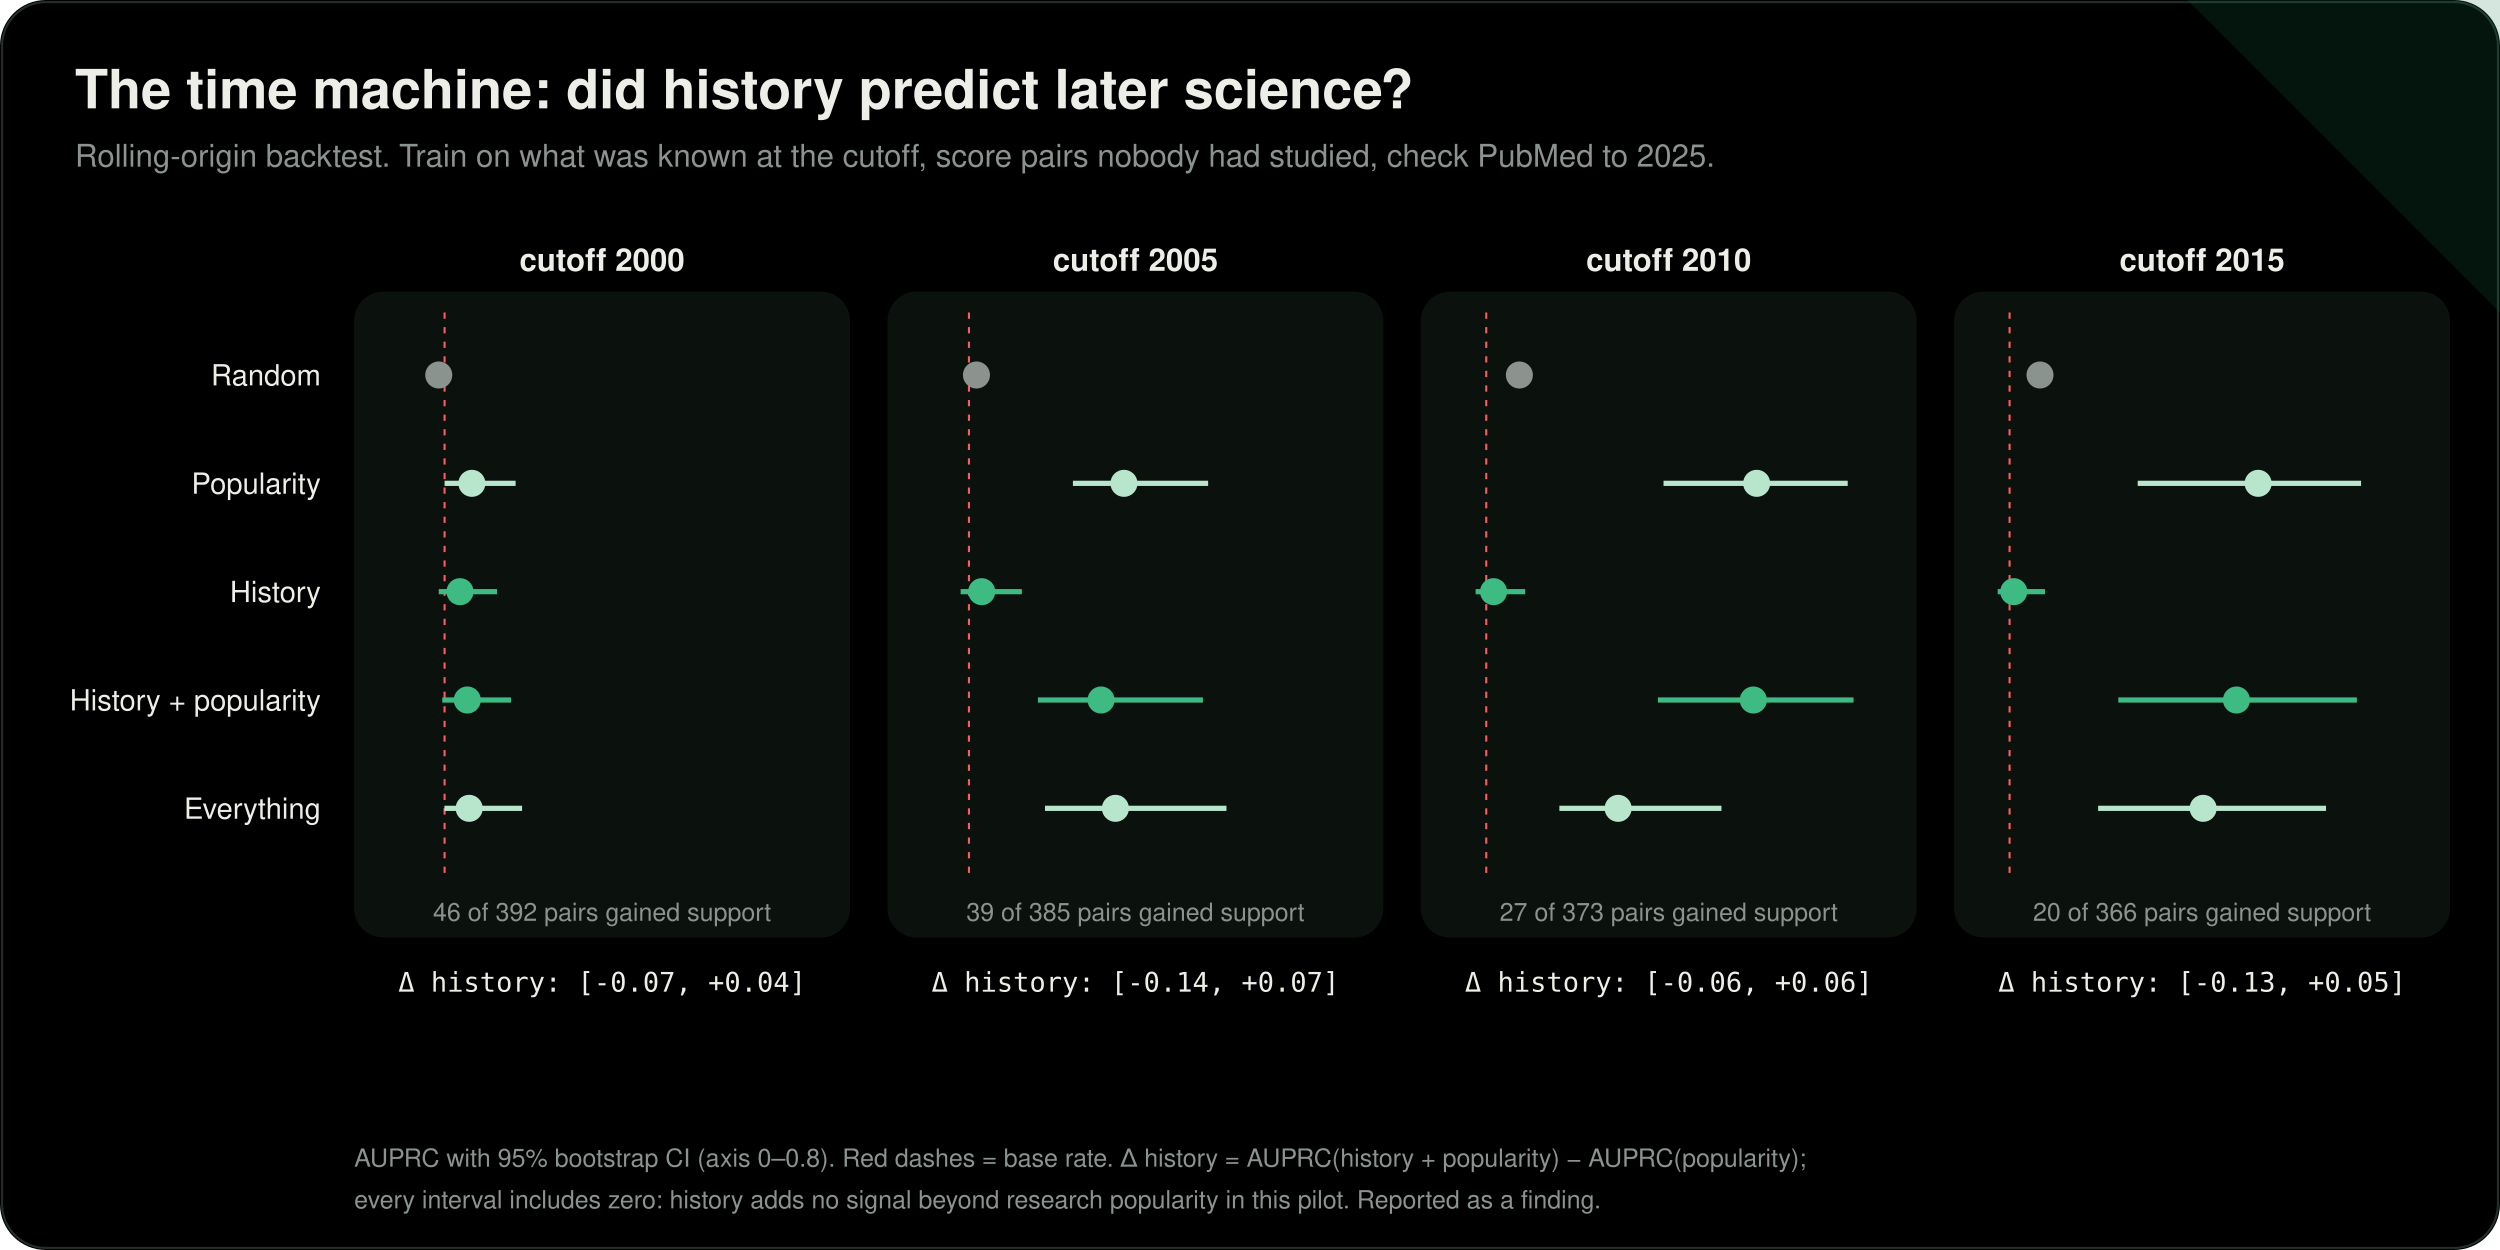
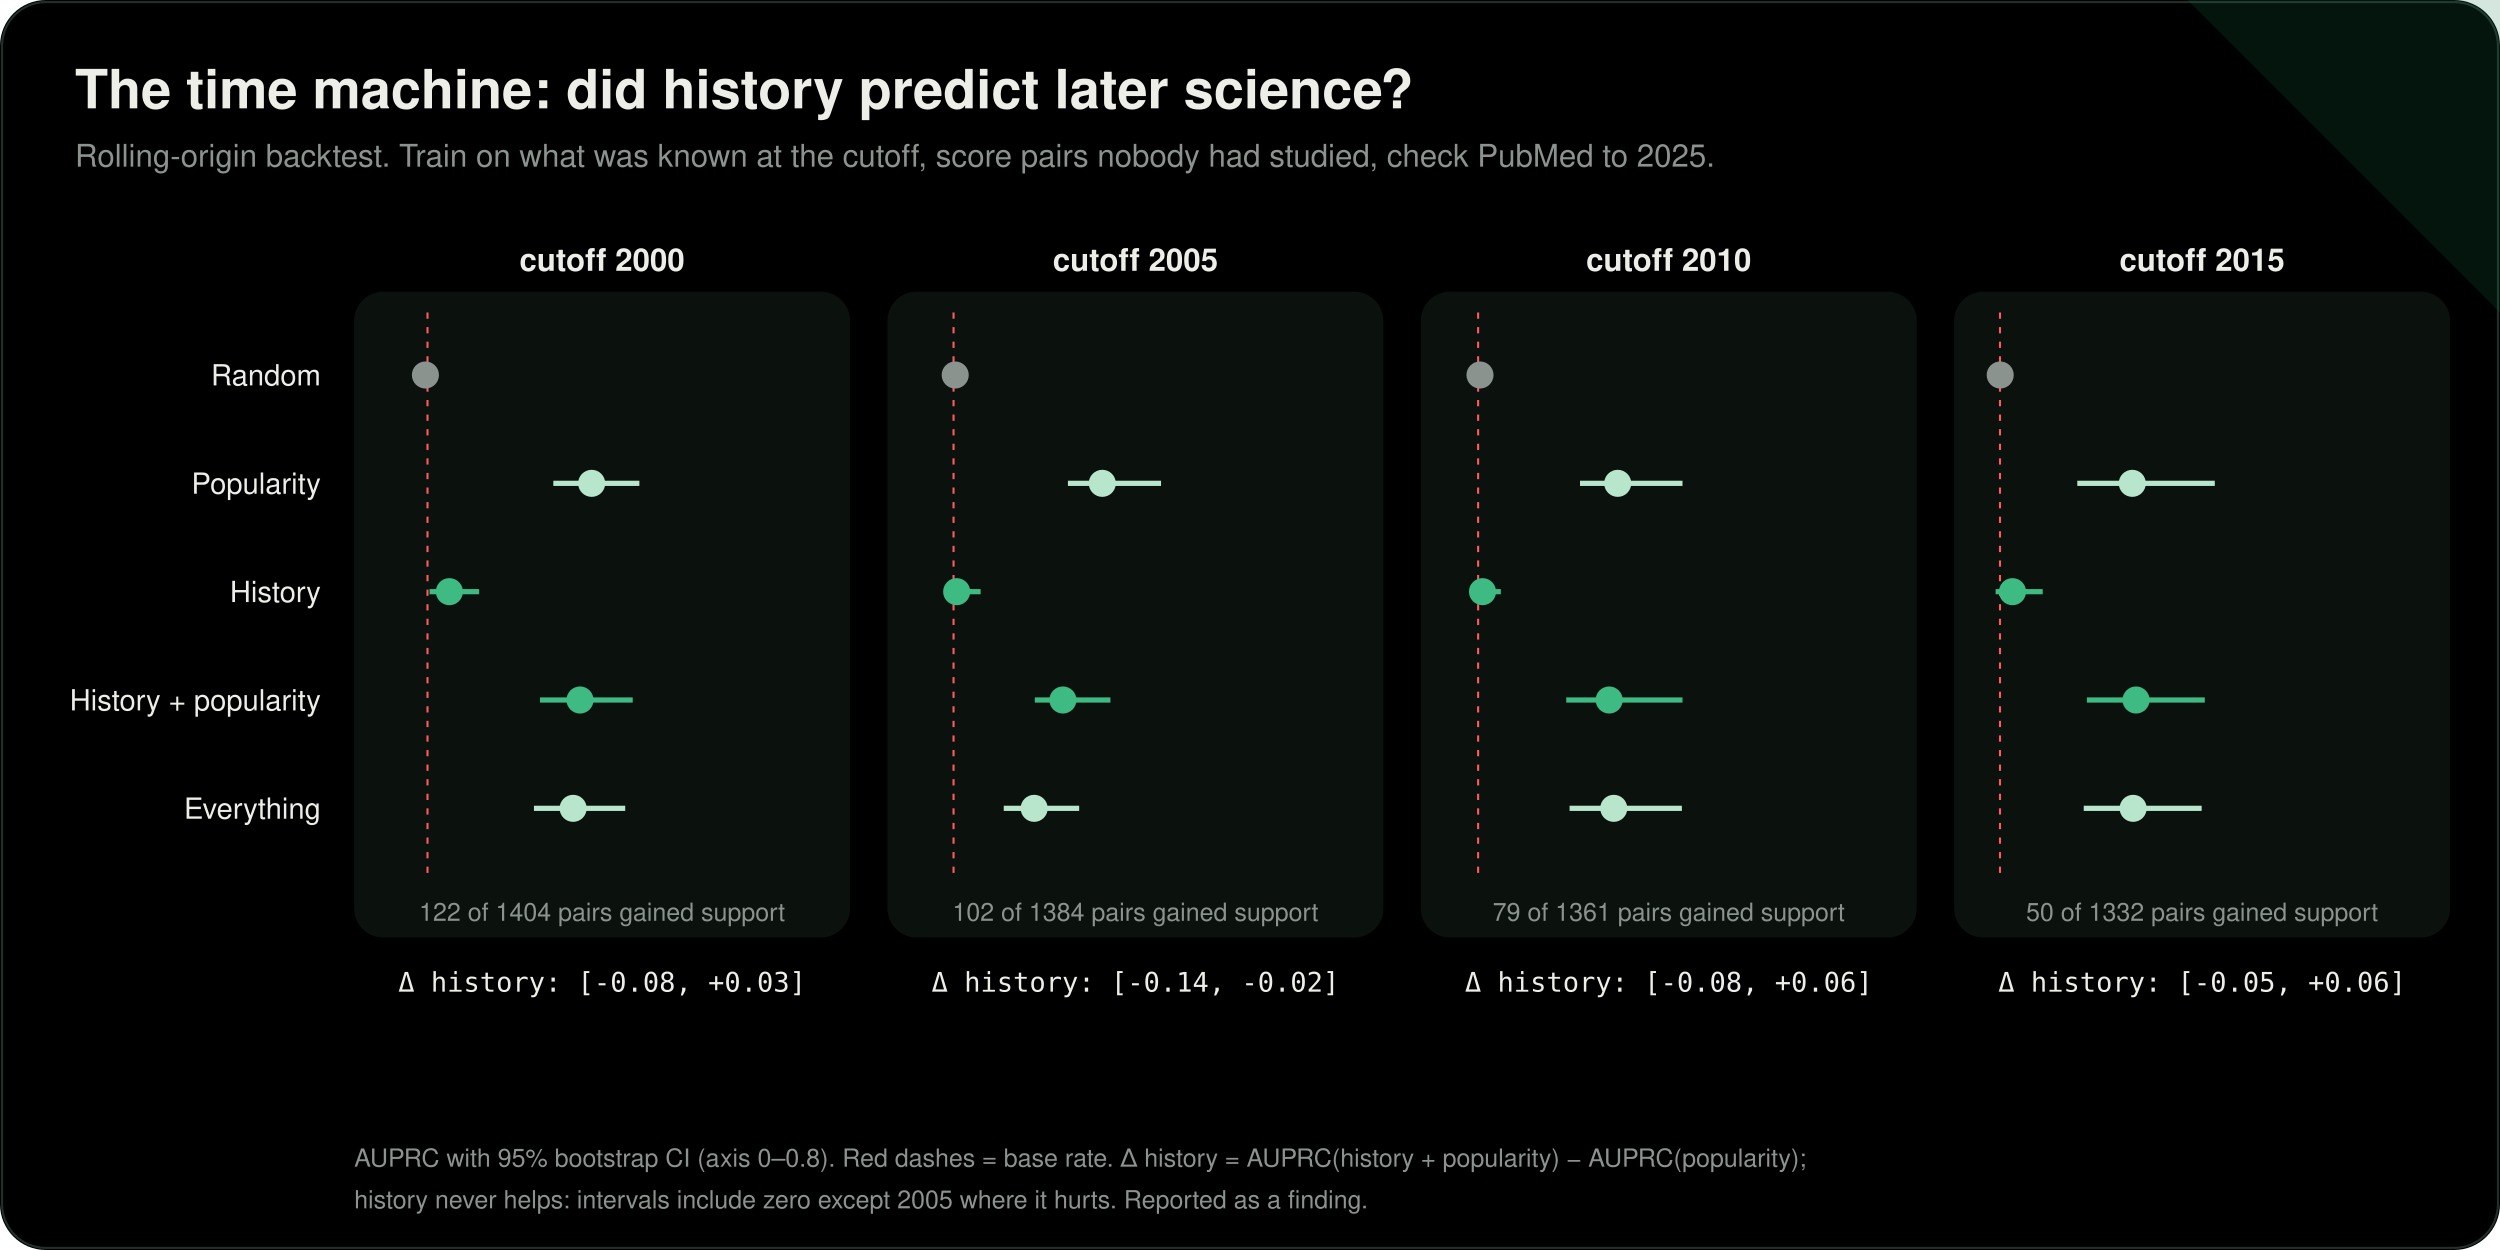
<svg xmlns="http://www.w3.org/2000/svg" width="1200" height="600" viewBox="0 0 1200 600" role="img" aria-label="The time machine: did history predict later science?">
  <rect width="1200" height="600" rx="22" fill="#000000" />
  <rect x="1" y="1" width="1198" height="598" rx="21" fill="none" stroke="#22302a" />
  <path d="M1050 0 L1200 0 L1200 150 Z" fill="#17744f" opacity=".18" />
  <text x="36" y="52" font-family="Outfit, 'Helvetica Neue', Helvetica, Arial, sans-serif" font-size="26" font-weight="600" fill="#eceee7">The time machine: did history predict later science?</text>
  <text x="36" y="80" font-family="Outfit, 'Helvetica Neue', Helvetica, Arial, sans-serif" font-size="15" fill="#8b938f">Rolling-origin backtest. Train on what was known at the cutoff, score pairs nobody had studied, check PubMed to 2025.</text>
  <text x="154.0" y="185.0" font-family="Outfit, 'Helvetica Neue', Helvetica, Arial, sans-serif" font-size="14" font-weight="400" fill="#eceee7" text-anchor="end">Random</text>
  <text x="154.0" y="237.0" font-family="Outfit, 'Helvetica Neue', Helvetica, Arial, sans-serif" font-size="14" font-weight="400" fill="#eceee7" text-anchor="end">Popularity</text>
  <text x="154.0" y="289.0" font-family="Outfit, 'Helvetica Neue', Helvetica, Arial, sans-serif" font-size="14" font-weight="400" fill="#eceee7" text-anchor="end">History</text>
  <text x="154.0" y="341.0" font-family="Outfit, 'Helvetica Neue', Helvetica, Arial, sans-serif" font-size="14" font-weight="400" fill="#eceee7" text-anchor="end">History + popularity</text>
  <text x="154.0" y="393.0" font-family="Outfit, 'Helvetica Neue', Helvetica, Arial, sans-serif" font-size="14" font-weight="400" fill="#eceee7" text-anchor="end">Everything</text>
  <rect x="170" y="140" width="238" height="310" rx="14" fill="#0b120e" />
  <text x="289.0" y="130.0" font-family="Outfit, 'Helvetica Neue', Helvetica, Arial, sans-serif" font-size="15" font-weight="600" fill="#eceee7" text-anchor="middle">cutoff 2000</text>
-   <line x1="213.4" y1="150.0" x2="213.4" y2="420.0" stroke="#ff5a5f" stroke-width="1" stroke-dasharray="3 4" />
-   <circle cx="210.6" cy="180" r="6.5" fill="#8b938f" />
-   <line x1="213.4" y1="232.0" x2="247.5" y2="232.0" stroke="#b8e6cc" stroke-width="2.5" />
-   <circle cx="226.5" cy="232" r="6.5" fill="#b8e6cc" />
-   <line x1="210.6" y1="284.0" x2="238.6" y2="284.0" stroke="#3dbb82" stroke-width="2.5" />
-   <circle cx="220.8" cy="284" r="6.5" fill="#3dbb82" />
-   <line x1="212.3" y1="336.0" x2="245.3" y2="336.0" stroke="#3dbb82" stroke-width="2.5" />
-   <circle cx="224.3" cy="336" r="6.5" fill="#3dbb82" />
-   <line x1="213.3" y1="388.0" x2="250.6" y2="388.0" stroke="#b8e6cc" stroke-width="2.5" />
-   <circle cx="225.2" cy="388" r="6.5" fill="#b8e6cc" />
-   <text x="289.0" y="442.0" font-family="Outfit, 'Helvetica Neue', Helvetica, Arial, sans-serif" font-size="12" font-weight="400" fill="#8b938f" text-anchor="middle">46 of 392 pairs gained support</text>
-   <text x="289.0" y="476.0" font-family="'JetBrains Mono', Menlo, Consolas, monospace" font-size="13" font-weight="400" fill="#eceee7" text-anchor="middle">Δ history: [-0.07, +0.04]</text>
+   <line x1="205.2" y1="150.0" x2="205.2" y2="420.0" stroke="#ff5a5f" stroke-width="1" stroke-dasharray="3 4" />
+   <circle cx="204.2" cy="180" r="6.5" fill="#8b938f" />
+   <line x1="265.6" y1="232.0" x2="306.9" y2="232.0" stroke="#b8e6cc" stroke-width="2.5" />
+   <circle cx="284.0" cy="232" r="6.5" fill="#b8e6cc" />
+   <line x1="206.2" y1="284.0" x2="230.0" y2="284.0" stroke="#3dbb82" stroke-width="2.5" />
+   <circle cx="215.7" cy="284" r="6.5" fill="#3dbb82" />
+   <line x1="259.2" y1="336.0" x2="303.7" y2="336.0" stroke="#3dbb82" stroke-width="2.5" />
+   <circle cx="278.4" cy="336" r="6.5" fill="#3dbb82" />
+   <line x1="256.3" y1="388.0" x2="300.1" y2="388.0" stroke="#b8e6cc" stroke-width="2.5" />
+   <circle cx="275.1" cy="388" r="6.5" fill="#b8e6cc" />
+   <text x="289.0" y="442.0" font-family="Outfit, 'Helvetica Neue', Helvetica, Arial, sans-serif" font-size="12" font-weight="400" fill="#8b938f" text-anchor="middle">122 of 1404 pairs gained support</text>
+   <text x="289.0" y="476.0" font-family="'JetBrains Mono', Menlo, Consolas, monospace" font-size="13" font-weight="400" fill="#eceee7" text-anchor="middle">Δ history: [-0.08, +0.03]</text>
  <rect x="426" y="140" width="238" height="310" rx="14" fill="#0b120e" />
  <text x="545.0" y="130.0" font-family="Outfit, 'Helvetica Neue', Helvetica, Arial, sans-serif" font-size="15" font-weight="600" fill="#eceee7" text-anchor="middle">cutoff 2005</text>
-   <line x1="465.1" y1="150.0" x2="465.1" y2="420.0" stroke="#ff5a5f" stroke-width="1" stroke-dasharray="3 4" />
-   <circle cx="468.7" cy="180" r="6.5" fill="#8b938f" />
-   <line x1="515.0" y1="232.0" x2="579.9" y2="232.0" stroke="#b8e6cc" stroke-width="2.5" />
-   <circle cx="539.5" cy="232" r="6.5" fill="#b8e6cc" />
-   <line x1="461.1" y1="284.0" x2="490.5" y2="284.0" stroke="#3dbb82" stroke-width="2.5" />
-   <circle cx="471.2" cy="284" r="6.5" fill="#3dbb82" />
-   <line x1="498.2" y1="336.0" x2="577.4" y2="336.0" stroke="#3dbb82" stroke-width="2.5" />
-   <circle cx="528.5" cy="336" r="6.5" fill="#3dbb82" />
-   <line x1="501.6" y1="388.0" x2="588.7" y2="388.0" stroke="#b8e6cc" stroke-width="2.5" />
-   <circle cx="535.4" cy="388" r="6.5" fill="#b8e6cc" />
-   <text x="545.0" y="442.0" font-family="Outfit, 'Helvetica Neue', Helvetica, Arial, sans-serif" font-size="12" font-weight="400" fill="#8b938f" text-anchor="middle">39 of 385 pairs gained support</text>
-   <text x="545.0" y="476.0" font-family="'JetBrains Mono', Menlo, Consolas, monospace" font-size="13" font-weight="400" fill="#eceee7" text-anchor="middle">Δ history: [-0.14, +0.07]</text>
+   <line x1="457.7" y1="150.0" x2="457.7" y2="420.0" stroke="#ff5a5f" stroke-width="1" stroke-dasharray="3 4" />
+   <circle cx="458.5" cy="180" r="6.5" fill="#8b938f" />
+   <line x1="512.6" y1="232.0" x2="557.3" y2="232.0" stroke="#b8e6cc" stroke-width="2.5" />
+   <circle cx="529.1" cy="232" r="6.5" fill="#b8e6cc" />
+   <line x1="453.3" y1="284.0" x2="470.7" y2="284.0" stroke="#3dbb82" stroke-width="2.5" />
+   <circle cx="459.2" cy="284" r="6.5" fill="#3dbb82" />
+   <line x1="496.7" y1="336.0" x2="533.0" y2="336.0" stroke="#3dbb82" stroke-width="2.5" />
+   <circle cx="510.2" cy="336" r="6.5" fill="#3dbb82" />
+   <line x1="481.8" y1="388.0" x2="518.0" y2="388.0" stroke="#b8e6cc" stroke-width="2.5" />
+   <circle cx="496.4" cy="388" r="6.5" fill="#b8e6cc" />
+   <text x="545.0" y="442.0" font-family="Outfit, 'Helvetica Neue', Helvetica, Arial, sans-serif" font-size="12" font-weight="400" fill="#8b938f" text-anchor="middle">102 of 1384 pairs gained support</text>
+   <text x="545.0" y="476.0" font-family="'JetBrains Mono', Menlo, Consolas, monospace" font-size="13" font-weight="400" fill="#eceee7" text-anchor="middle">Δ history: [-0.14, -0.02]</text>
  <rect x="682" y="140" width="238" height="310" rx="14" fill="#0b120e" />
  <text x="801.0" y="130.0" font-family="Outfit, 'Helvetica Neue', Helvetica, Arial, sans-serif" font-size="15" font-weight="600" fill="#eceee7" text-anchor="middle">cutoff 2010</text>
-   <line x1="713.4" y1="150.0" x2="713.4" y2="420.0" stroke="#ff5a5f" stroke-width="1" stroke-dasharray="3 4" />
-   <circle cx="729.3" cy="180" r="6.5" fill="#8b938f" />
-   <line x1="798.5" y1="232.0" x2="886.9" y2="232.0" stroke="#b8e6cc" stroke-width="2.5" />
-   <circle cx="843.2" cy="232" r="6.5" fill="#b8e6cc" />
-   <line x1="708.3" y1="284.0" x2="732.1" y2="284.0" stroke="#3dbb82" stroke-width="2.5" />
-   <circle cx="716.9" cy="284" r="6.5" fill="#3dbb82" />
-   <line x1="795.8" y1="336.0" x2="889.7" y2="336.0" stroke="#3dbb82" stroke-width="2.5" />
-   <circle cx="841.6" cy="336" r="6.5" fill="#3dbb82" />
-   <line x1="748.5" y1="388.0" x2="826.3" y2="388.0" stroke="#b8e6cc" stroke-width="2.5" />
-   <circle cx="776.7" cy="388" r="6.5" fill="#b8e6cc" />
-   <text x="801.0" y="442.0" font-family="Outfit, 'Helvetica Neue', Helvetica, Arial, sans-serif" font-size="12" font-weight="400" fill="#8b938f" text-anchor="middle">27 of 373 pairs gained support</text>
-   <text x="801.0" y="476.0" font-family="'JetBrains Mono', Menlo, Consolas, monospace" font-size="13" font-weight="400" fill="#eceee7" text-anchor="middle">Δ history: [-0.06, +0.06]</text>
+   <line x1="709.5" y1="150.0" x2="709.5" y2="420.0" stroke="#ff5a5f" stroke-width="1" stroke-dasharray="3 4" />
+   <circle cx="710.4" cy="180" r="6.5" fill="#8b938f" />
+   <line x1="758.4" y1="232.0" x2="807.6" y2="232.0" stroke="#b8e6cc" stroke-width="2.5" />
+   <circle cx="776.5" cy="232" r="6.5" fill="#b8e6cc" />
+   <line x1="706.5" y1="284.0" x2="720.4" y2="284.0" stroke="#3dbb82" stroke-width="2.5" />
+   <circle cx="711.6" cy="284" r="6.5" fill="#3dbb82" />
+   <line x1="751.8" y1="336.0" x2="807.6" y2="336.0" stroke="#3dbb82" stroke-width="2.5" />
+   <circle cx="772.4" cy="336" r="6.5" fill="#3dbb82" />
+   <line x1="753.4" y1="388.0" x2="807.3" y2="388.0" stroke="#b8e6cc" stroke-width="2.5" />
+   <circle cx="774.6" cy="388" r="6.5" fill="#b8e6cc" />
+   <text x="801.0" y="442.0" font-family="Outfit, 'Helvetica Neue', Helvetica, Arial, sans-serif" font-size="12" font-weight="400" fill="#8b938f" text-anchor="middle">79 of 1361 pairs gained support</text>
+   <text x="801.0" y="476.0" font-family="'JetBrains Mono', Menlo, Consolas, monospace" font-size="13" font-weight="400" fill="#eceee7" text-anchor="middle">Δ history: [-0.08, +0.06]</text>
  <rect x="938" y="140" width="238" height="310" rx="14" fill="#0b120e" />
  <text x="1057.0" y="130.0" font-family="Outfit, 'Helvetica Neue', Helvetica, Arial, sans-serif" font-size="15" font-weight="600" fill="#eceee7" text-anchor="middle">cutoff 2015</text>
-   <line x1="964.6" y1="150.0" x2="964.6" y2="420.0" stroke="#ff5a5f" stroke-width="1" stroke-dasharray="3 4" />
-   <circle cx="979.2" cy="180" r="6.5" fill="#8b938f" />
-   <line x1="1026.1" y1="232.0" x2="1133.3" y2="232.0" stroke="#b8e6cc" stroke-width="2.5" />
-   <circle cx="1083.9" cy="232" r="6.5" fill="#b8e6cc" />
-   <line x1="958.9" y1="284.0" x2="981.6" y2="284.0" stroke="#3dbb82" stroke-width="2.5" />
-   <circle cx="966.6" cy="284" r="6.5" fill="#3dbb82" />
-   <line x1="1016.8" y1="336.0" x2="1131.3" y2="336.0" stroke="#3dbb82" stroke-width="2.5" />
-   <circle cx="1073.5" cy="336" r="6.5" fill="#3dbb82" />
-   <line x1="1007.1" y1="388.0" x2="1116.5" y2="388.0" stroke="#b8e6cc" stroke-width="2.5" />
-   <circle cx="1057.5" cy="388" r="6.5" fill="#b8e6cc" />
-   <text x="1057.0" y="442.0" font-family="Outfit, 'Helvetica Neue', Helvetica, Arial, sans-serif" font-size="12" font-weight="400" fill="#8b938f" text-anchor="middle">20 of 366 pairs gained support</text>
-   <text x="1057.0" y="476.0" font-family="'JetBrains Mono', Menlo, Consolas, monospace" font-size="13" font-weight="400" fill="#eceee7" text-anchor="middle">Δ history: [-0.13, +0.05]</text>
+   <line x1="960.0" y1="150.0" x2="960.0" y2="420.0" stroke="#ff5a5f" stroke-width="1" stroke-dasharray="3 4" />
+   <circle cx="960.1" cy="180" r="6.5" fill="#8b938f" />
+   <line x1="997.1" y1="232.0" x2="1063.1" y2="232.0" stroke="#b8e6cc" stroke-width="2.5" />
+   <circle cx="1023.5" cy="232" r="6.5" fill="#b8e6cc" />
+   <line x1="957.9" y1="284.0" x2="980.5" y2="284.0" stroke="#3dbb82" stroke-width="2.5" />
+   <circle cx="966.0" cy="284" r="6.5" fill="#3dbb82" />
+   <line x1="1001.7" y1="336.0" x2="1058.3" y2="336.0" stroke="#3dbb82" stroke-width="2.5" />
+   <circle cx="1025.3" cy="336" r="6.5" fill="#3dbb82" />
+   <line x1="1000.2" y1="388.0" x2="1056.8" y2="388.0" stroke="#b8e6cc" stroke-width="2.5" />
+   <circle cx="1023.9" cy="388" r="6.5" fill="#b8e6cc" />
+   <text x="1057.0" y="442.0" font-family="Outfit, 'Helvetica Neue', Helvetica, Arial, sans-serif" font-size="12" font-weight="400" fill="#8b938f" text-anchor="middle">50 of 1332 pairs gained support</text>
+   <text x="1057.0" y="476.0" font-family="'JetBrains Mono', Menlo, Consolas, monospace" font-size="13" font-weight="400" fill="#eceee7" text-anchor="middle">Δ history: [-0.05, +0.06]</text>
  <text x="170.0" y="560.0" font-family="Outfit, 'Helvetica Neue', Helvetica, Arial, sans-serif" font-size="12" font-weight="400" fill="#8b938f" text-anchor="start">AUPRC with 95% bootstrap CI (axis 0–0.8). Red dashes = base rate. Δ history = AUPRC(history + popularity) − AUPRC(popularity);</text>
-   <text x="170.0" y="580.0" font-family="Outfit, 'Helvetica Neue', Helvetica, Arial, sans-serif" font-size="12" font-weight="400" fill="#8b938f" text-anchor="start">every interval includes zero: history adds no signal beyond research popularity in this pilot. Reported as a finding.</text>
+   <text x="170.0" y="580.0" font-family="Outfit, 'Helvetica Neue', Helvetica, Arial, sans-serif" font-size="12" font-weight="400" fill="#8b938f" text-anchor="start">history never helps: intervals include zero except 2005 where it hurts. Reported as a finding.</text>
</svg>
